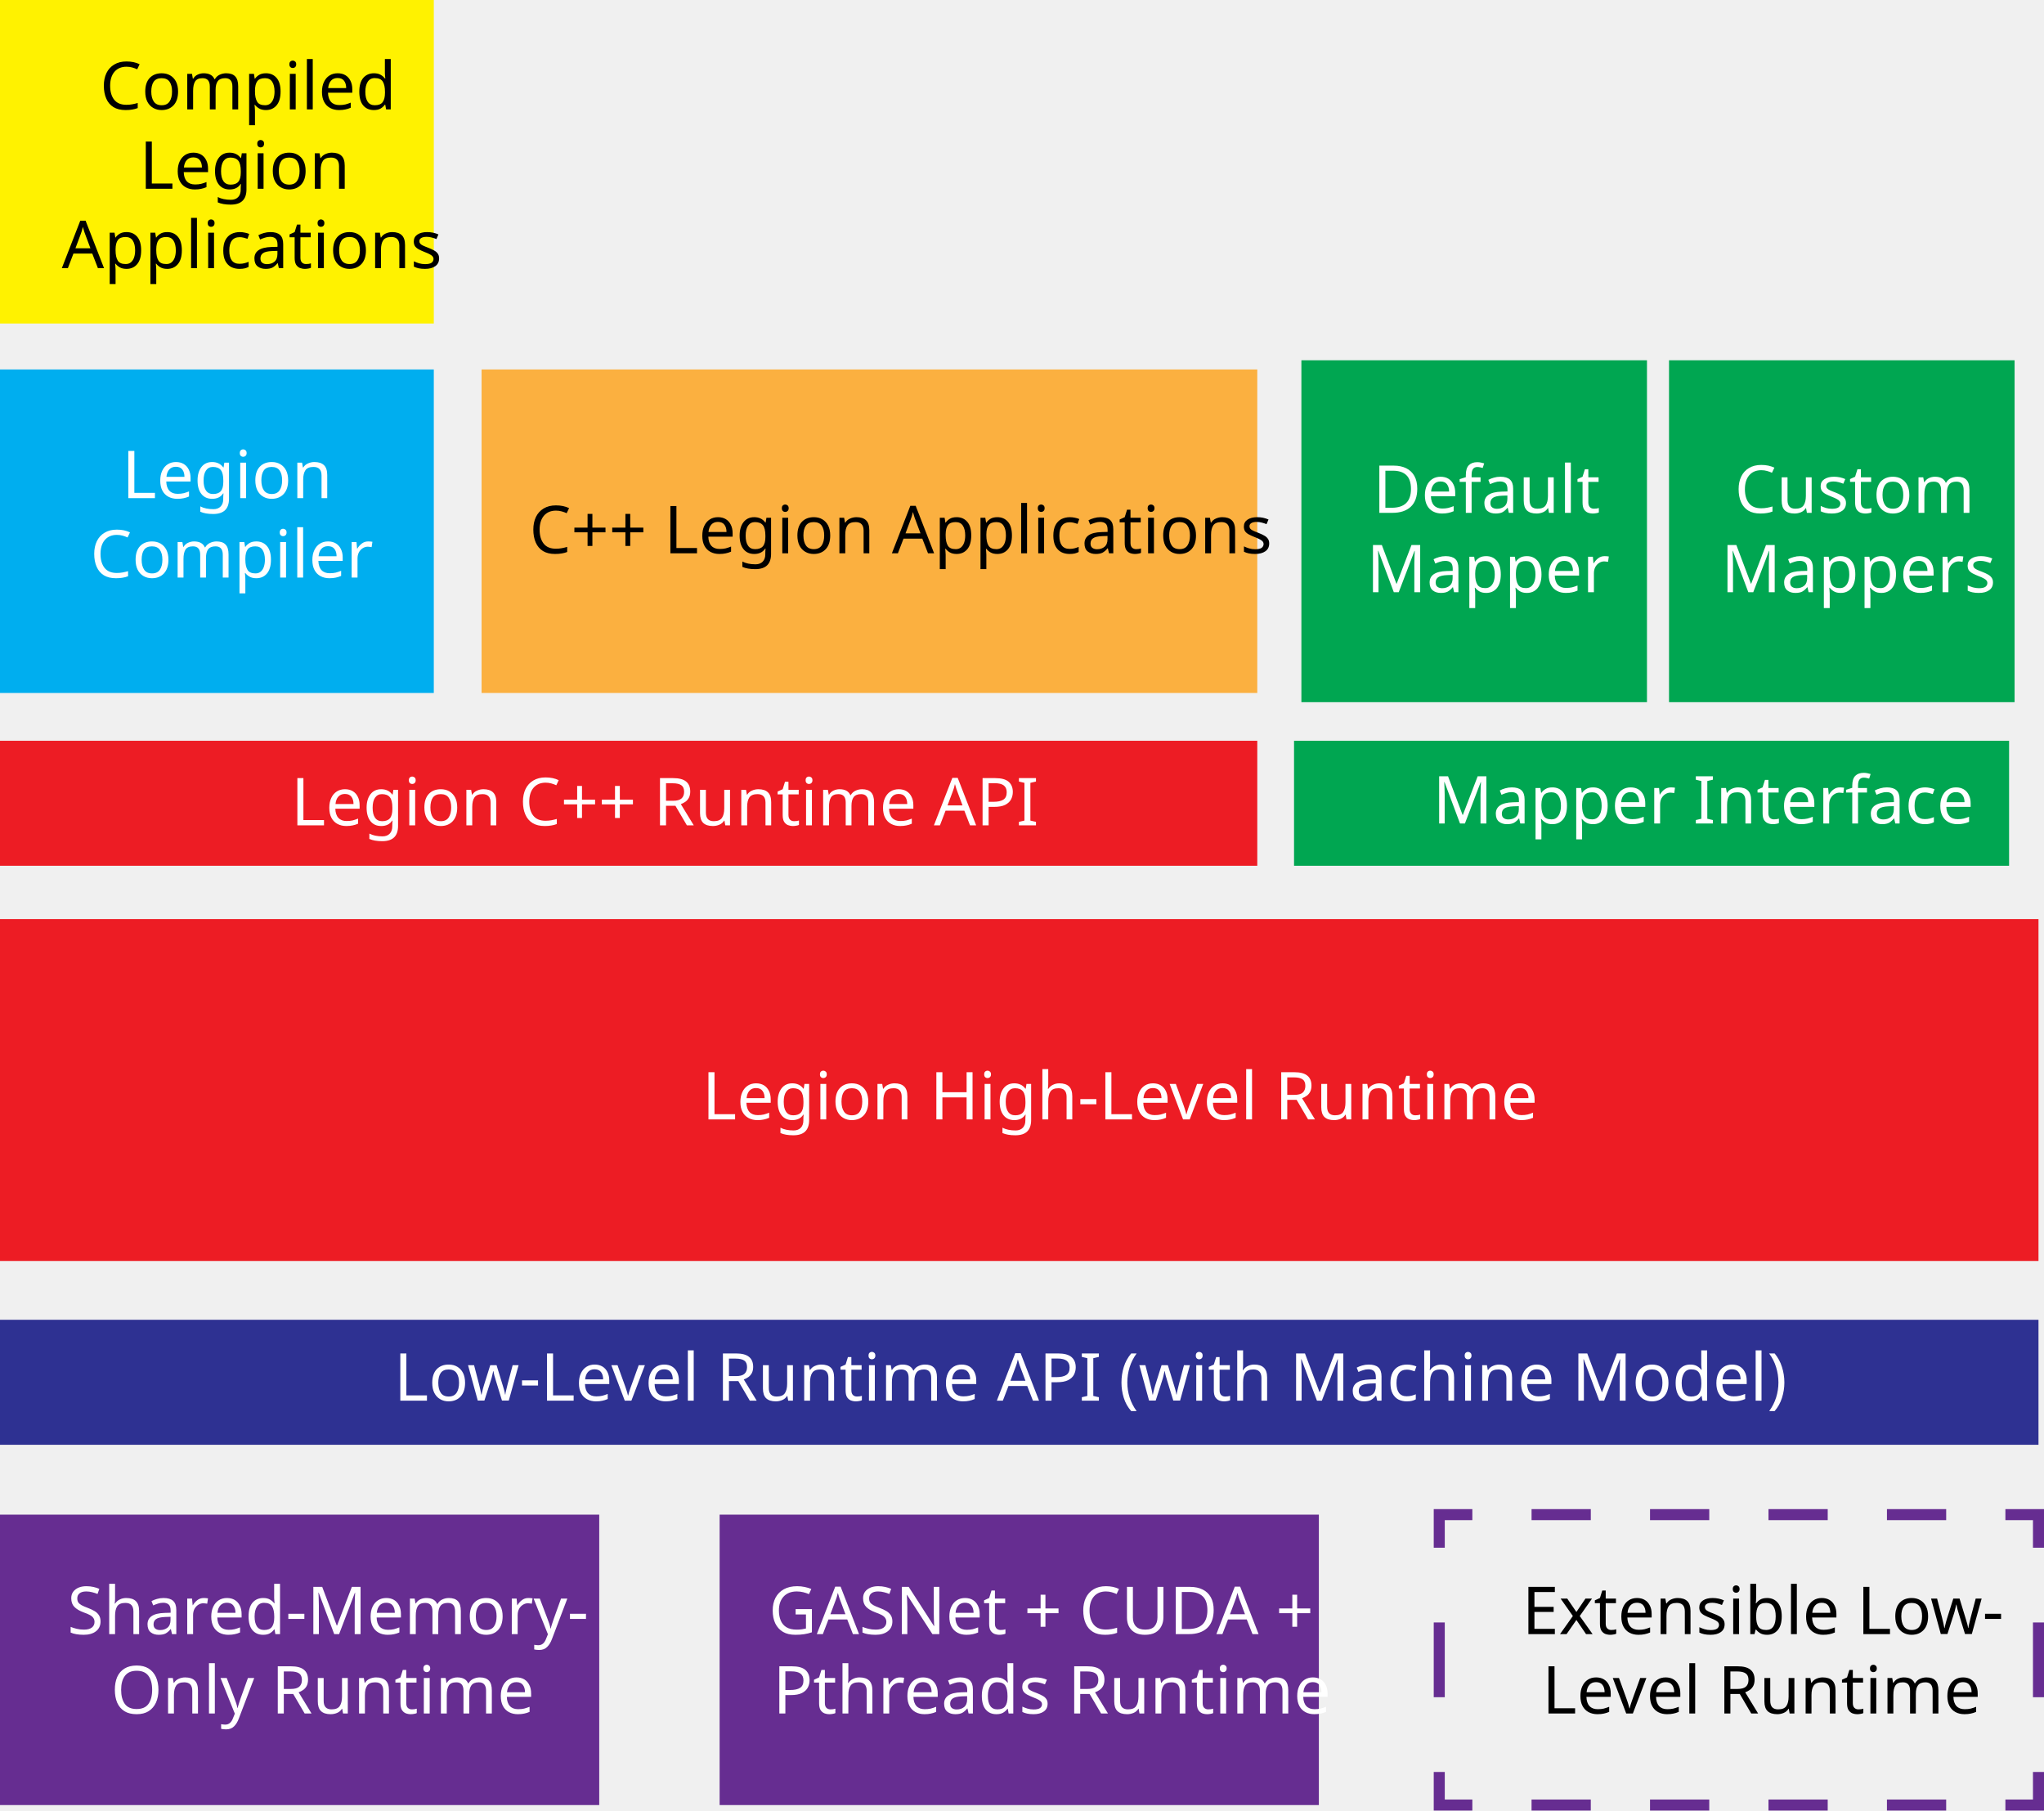
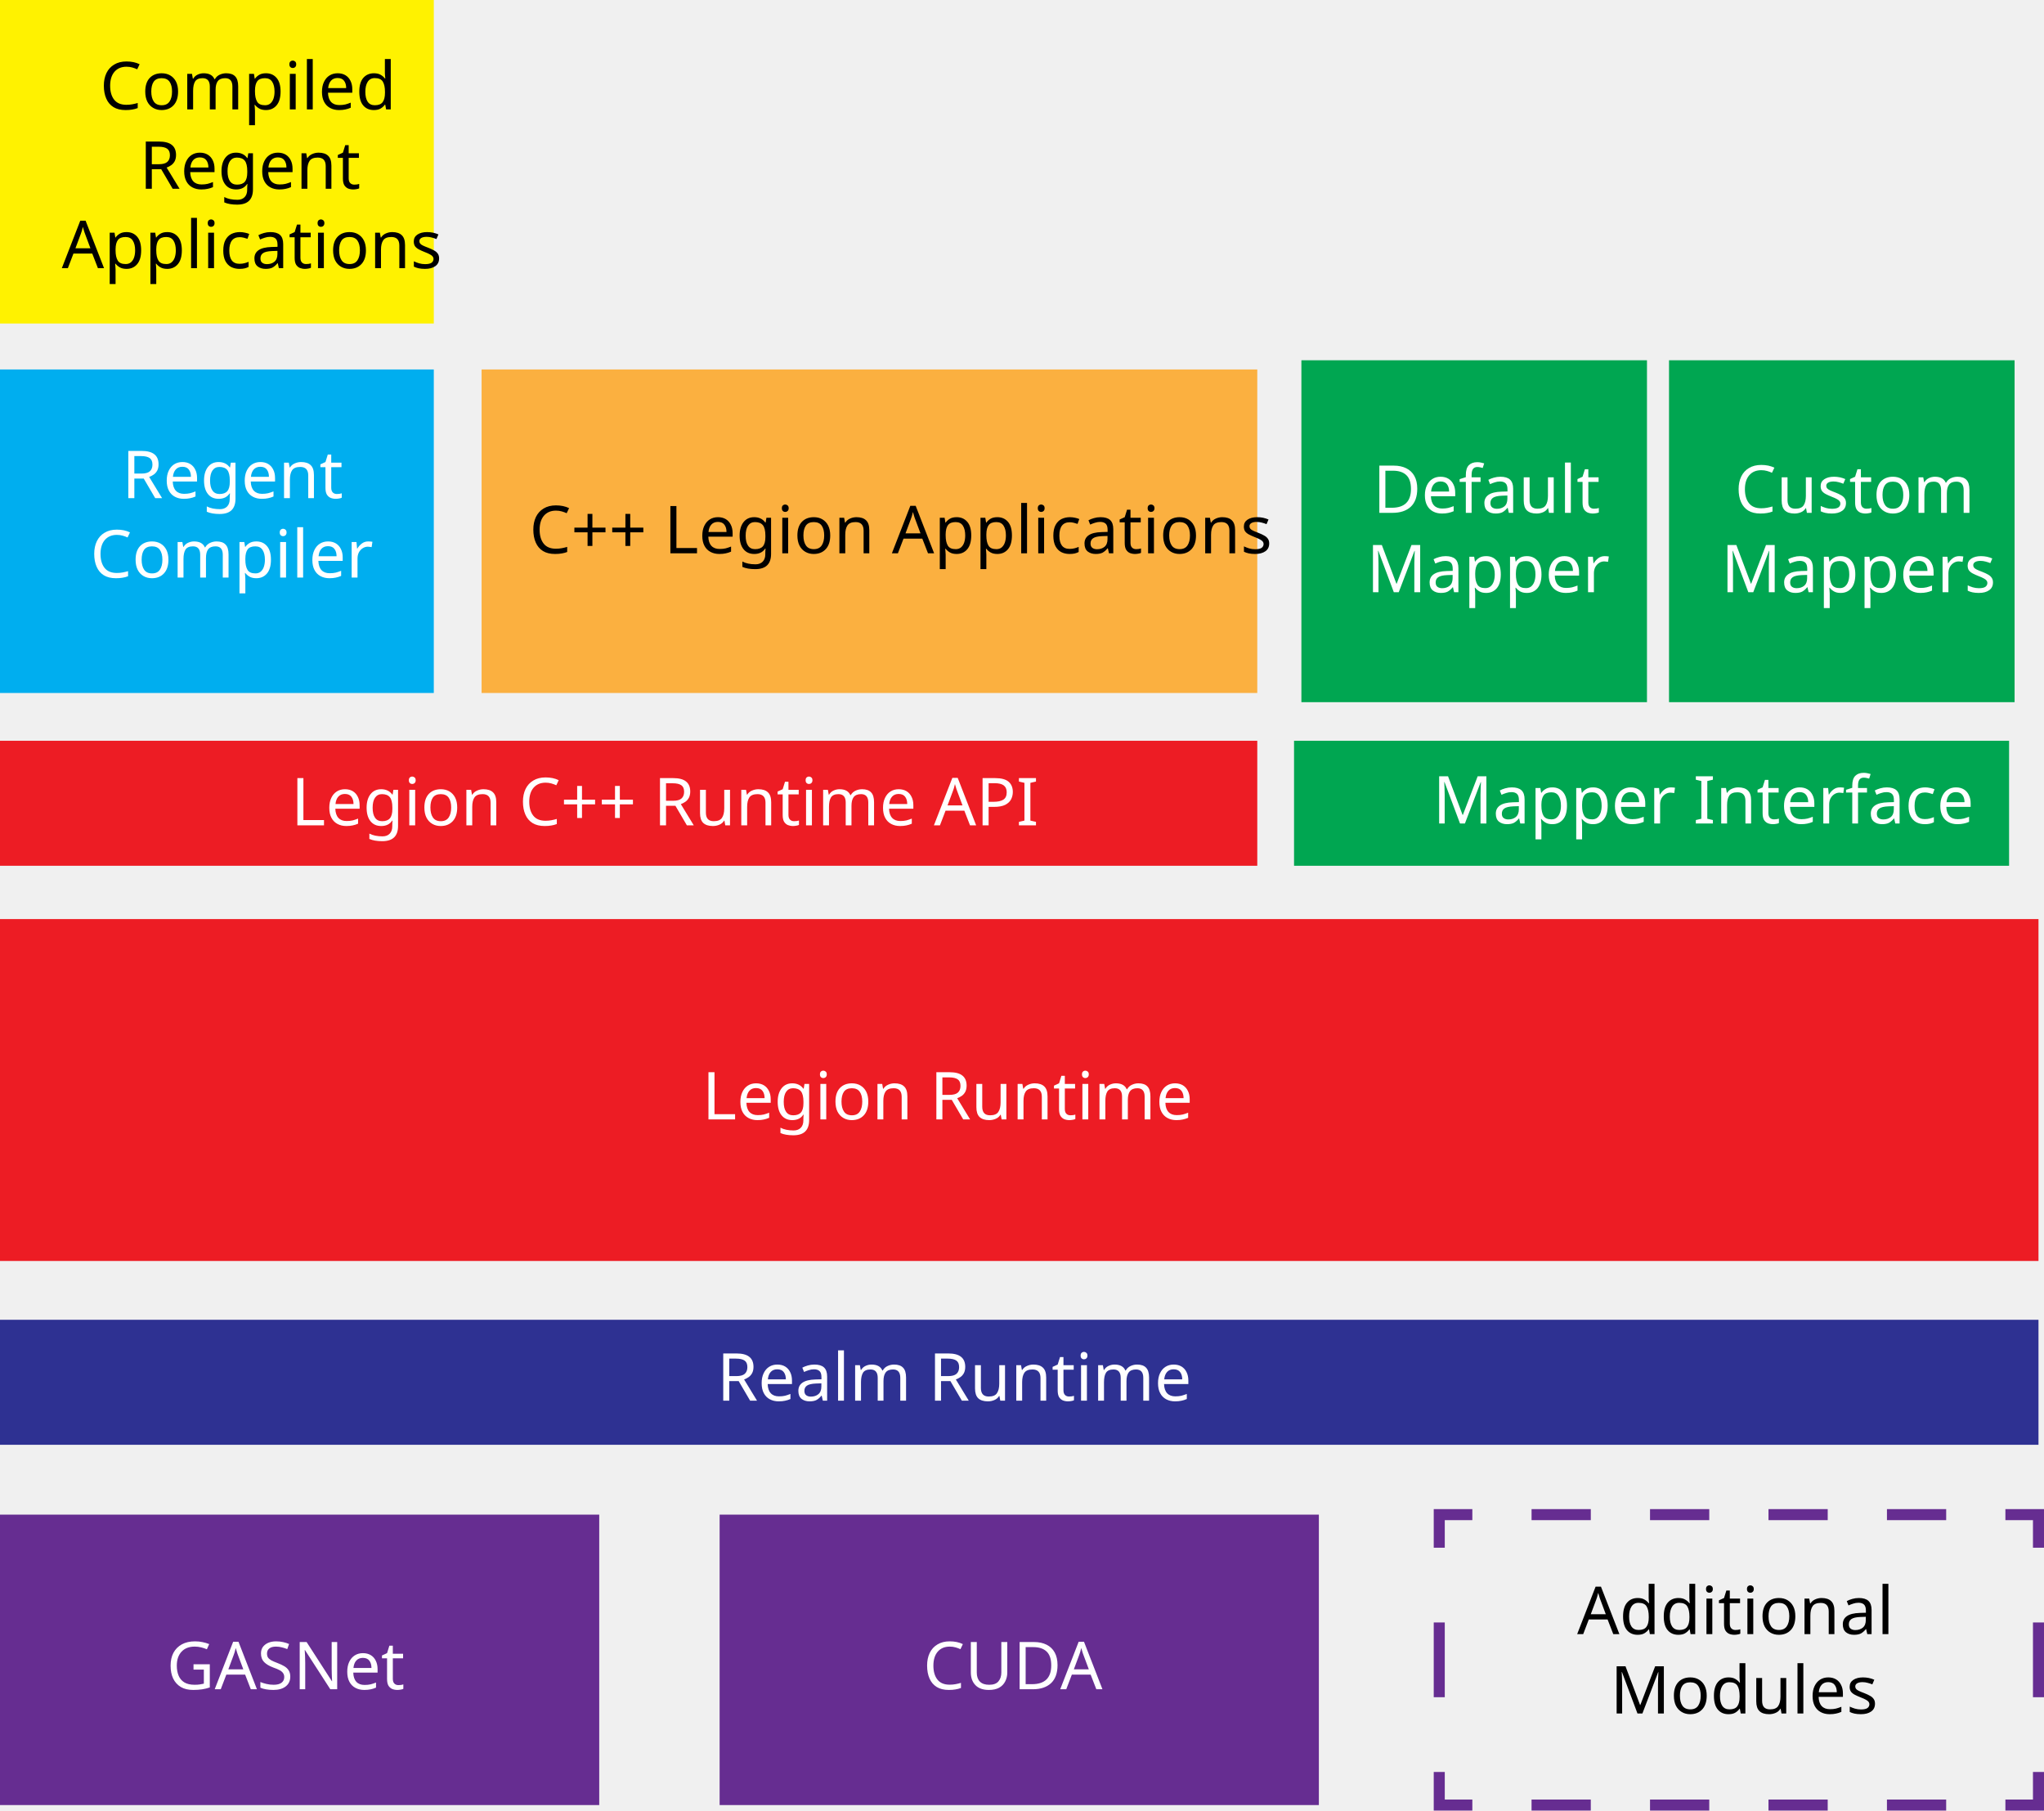
<svg xmlns="http://www.w3.org/2000/svg" version="1.1" id="Layer_1" x="0px" y="0px" width="370.667px" height="328.333px" viewBox="0 0 370.667 328.333" enable-background="new 0 0 370.667 328.333" xml:space="preserve">
  <rect fill="#FFF200" width="78.667" height="58.667" />
  <rect y="166.667" fill="#ED1C24" width="369.667" height="62" />
-   <text transform="matrix(1 0 0 1 127.3188 203)" fill="#FFFFFF" font-family="'MyriadPro-Regular'" font-size="12">Legion High-Level Runtime</text>
+   <text transform="matrix(1 0 0 1 127.3188 203)" fill="#FFFFFF" font-family="'MyriadPro-Regular'" font-size="12">Legion Runtime</text>
  <rect y="239.333" fill="#2E3192" width="369.667" height="22.667" />
-   <text transform="matrix(1 0 0 1 71.4409 253.9995)" fill="#FFFFFF" font-family="'MyriadPro-Regular'" font-size="12">Low-Level Runtime API (with Machine Model)</text>
+   <text transform="matrix(1 0 0 1 130 253.9995)" fill="#FFFFFF" font-family="'MyriadPro-Regular'" font-size="12">Realm Runtime</text>
  <rect x="236" y="65.333" fill="#00A651" width="62.667" height="62" />
  <text transform="matrix(1 0 0 1 248.98 93)">
    <tspan x="0" y="0" fill="#FFFFFF" font-family="'MyriadPro-Regular'" font-size="12">Default</tspan>
    <tspan x="-1.158" y="14.4" fill="#FFFFFF" font-family="'MyriadPro-Regular'" font-size="12">Mapper</tspan>
  </text>
  <rect x="302.667" y="65.333" fill="#00A651" width="62.666" height="62" />
  <text transform="matrix(1 0 0 1 314.5542 93)">
    <tspan x="0" y="0" fill="#FFFFFF" font-family="'MyriadPro-Regular'" font-size="12">Custom</tspan>
    <tspan x="-2.442" y="14.4" fill="#FFFFFF" font-family="'MyriadPro-Regular'" font-size="12">Mappers</tspan>
  </text>
  <rect y="274.667" fill="#662D91" width="108.667" height="52.667" />
  <rect x="130.5" y="274.667" fill="#662D91" width="108.667" height="52.667" />
  <g>
    <g>
      <polyline fill="none" stroke="#662D91" stroke-width="2" stroke-miterlimit="10" points="369.667,321.333 369.667,327.333     363.667,327.333   " />
      <line fill="none" stroke="#662D91" stroke-width="2" stroke-miterlimit="10" stroke-dasharray="10.741,10.741" x1="352.926" y1="327.333" x2="272.371" y2="327.333" />
      <polyline fill="none" stroke="#662D91" stroke-width="2" stroke-miterlimit="10" points="267,327.333 261,327.333 261,321.333       " />
      <line fill="none" stroke="#662D91" stroke-width="2" stroke-miterlimit="10" stroke-dasharray="13.556,13.556" x1="261" y1="307.777" x2="261" y2="287.444" />
      <polyline fill="none" stroke="#662D91" stroke-width="2" stroke-miterlimit="10" points="261,280.667 261,274.667 267,274.667       " />
      <line fill="none" stroke="#662D91" stroke-width="2" stroke-miterlimit="10" stroke-dasharray="10.741,10.741" x1="277.741" y1="274.667" x2="358.296" y2="274.667" />
      <polyline fill="none" stroke="#662D91" stroke-width="2" stroke-miterlimit="10" points="363.667,274.667 369.667,274.667     369.667,280.667   " />
      <line fill="none" stroke="#662D91" stroke-width="2" stroke-miterlimit="10" stroke-dasharray="13.556,13.556" x1="369.667" y1="294.222" x2="369.667" y2="314.555" />
    </g>
  </g>
  <text transform="matrix(1 0 0 1 12.2021 296.333)">
-     <tspan x="0" y="0" fill="#FFFFFF" font-family="'MyriadPro-Regular'" font-size="12">Shared-Memory-</tspan>
-     <tspan x="7.89" y="14.4" fill="#FFFFFF" font-family="'MyriadPro-Regular'" font-size="12">Only Runtime</tspan>
+     <tspan x="18" y="10" fill="#FFFFFF" font-family="'MyriadPro-Regular'" font-size="12">GASNet</tspan>
  </text>
  <text transform="matrix(1 0 0 1 139.3901 296.333)">
-     <tspan x="0" y="0" fill="#FFFFFF" font-family="'MyriadPro-Regular'" font-size="12">GASNet + CUDA +</tspan>
-     <tspan x="0.78" y="14.4" fill="#FFFFFF" font-family="'MyriadPro-Regular'" font-size="12">Pthreads Runtime</tspan>
+     <tspan x="28" y="10" fill="#FFFFFF" font-family="'MyriadPro-Regular'" font-size="12">CUDA</tspan>
  </text>
  <text transform="matrix(1 0 0 1 276.0103 296.333)">
-     <tspan x="0" y="0" font-family="'MyriadPro-Regular'" font-size="12">Extensible Low-</tspan>
-     <tspan x="3.642" y="14.4" font-family="'MyriadPro-Regular'" font-size="12">Level Runtime</tspan>
+     <tspan x="10" y="0" font-family="'MyriadPro-Regular'" font-size="12">Additional</tspan>
+     <tspan x="16" y="14.4" font-family="'MyriadPro-Regular'" font-size="12">Modules</tspan>
  </text>
  <rect y="134.333" fill="#ED1C24" width="228" height="22.667" />
  <text transform="matrix(1 0 0 1 52.771 149.6665)" fill="#FFFFFF" font-family="'MyriadPro-Regular'" font-size="12">Legion C++ Runtime API</text>
  <rect x="234.667" y="134.333" fill="#00A651" width="129.666" height="22.667" />
  <text transform="matrix(1 0 0 1 259.8271 149.333)" fill="#FFFFFF" font-family="'MyriadPro-Regular'" font-size="12">Mapper Interface</text>
  <rect y="67" fill="#00AEEF" width="78.667" height="58.667" />
  <text transform="matrix(1 0 0 1 22.1138 90.333)">
-     <tspan x="0" y="0" fill="#FFFFFF" font-family="'MyriadPro-Regular'" font-size="12">Legion</tspan>
+     <tspan x="0" y="0" fill="#FFFFFF" font-family="'MyriadPro-Regular'" font-size="12">Regent</tspan>
    <tspan x="-5.76" y="14.4" fill="#FFFFFF" font-family="'MyriadPro-Regular'" font-size="12">Compiler</tspan>
  </text>
  <rect x="87.333" y="67" fill="#FBB040" width="140.667" height="58.667" />
  <text transform="matrix(1 0 0 1 95.9814 100.333)" font-family="'MyriadPro-Regular'" font-size="12">C++ Legion Applications</text>
  <text transform="matrix(1 0 0 1 18.0981 19.8335)">
    <tspan x="0" y="0" font-family="'MyriadPro-Regular'" font-size="12">Compiled</tspan>
-     <tspan x="7.182" y="14.4" font-family="'MyriadPro-Regular'" font-size="12">Legion</tspan>
+     <tspan x="7.182" y="14.4" font-family="'MyriadPro-Regular'" font-size="12">Regent</tspan>
    <tspan x="-6.888" y="28.8" font-family="'MyriadPro-Regular'" font-size="12">Applications</tspan>
  </text>
</svg>
